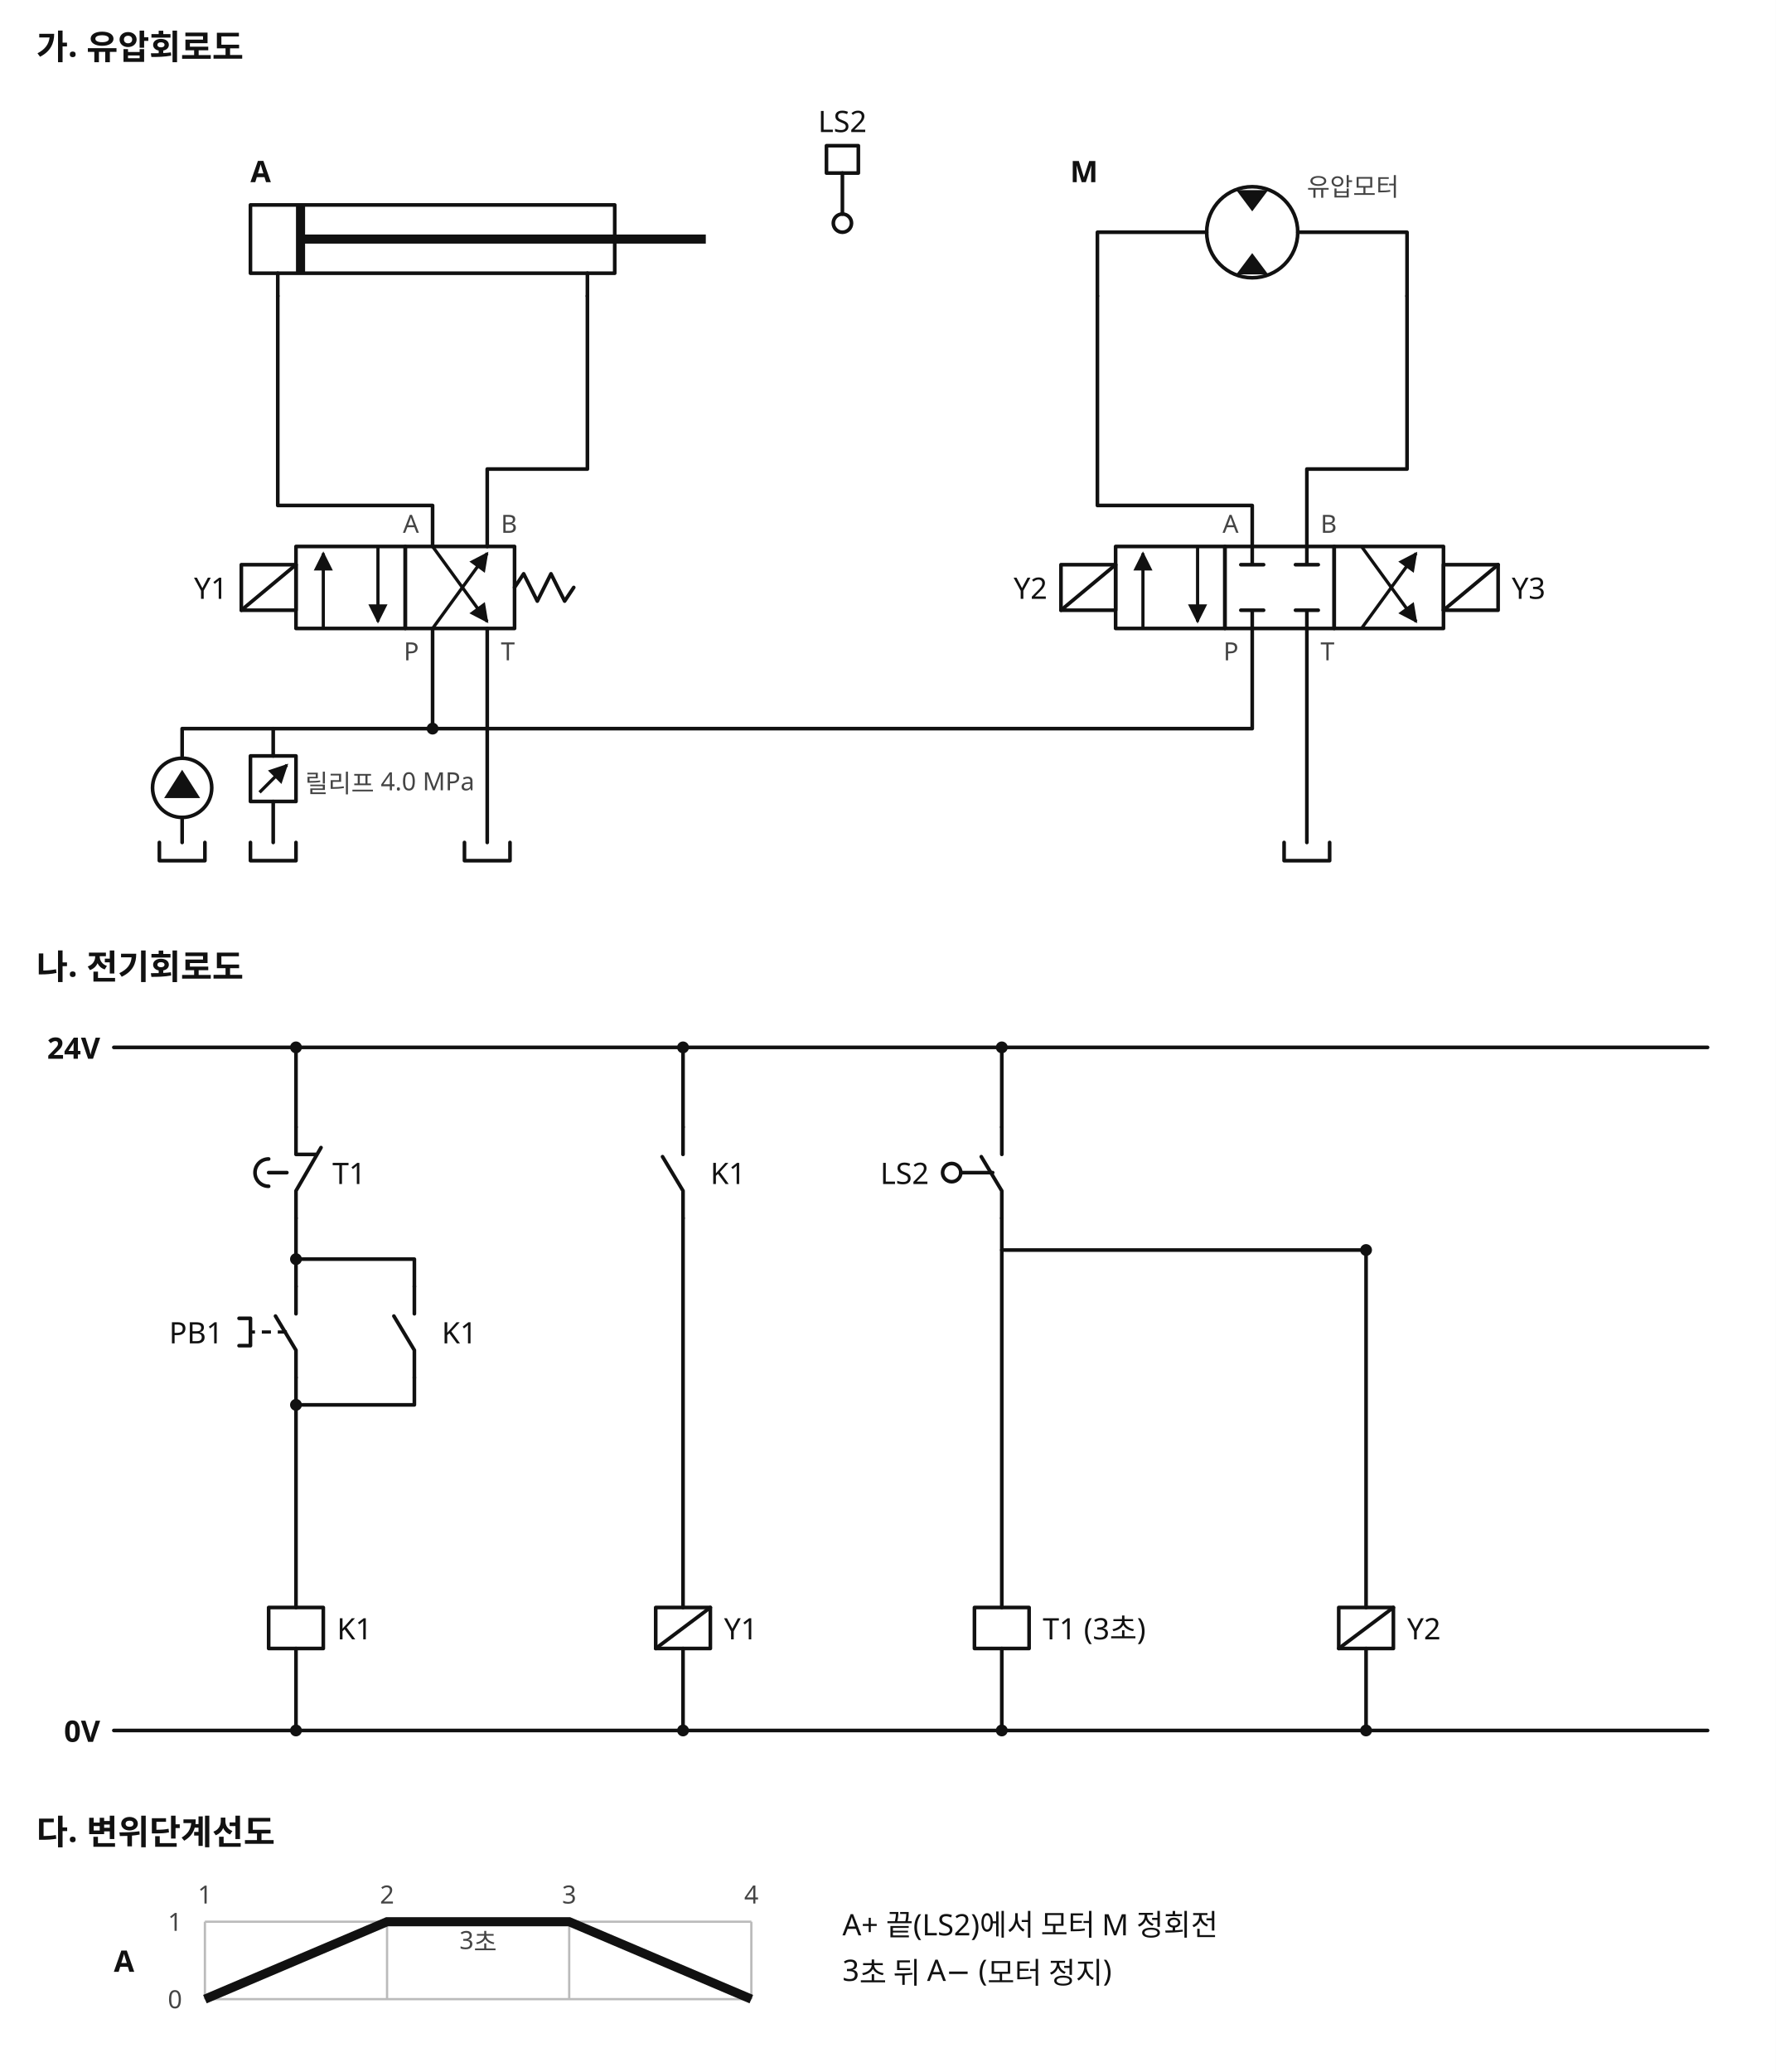
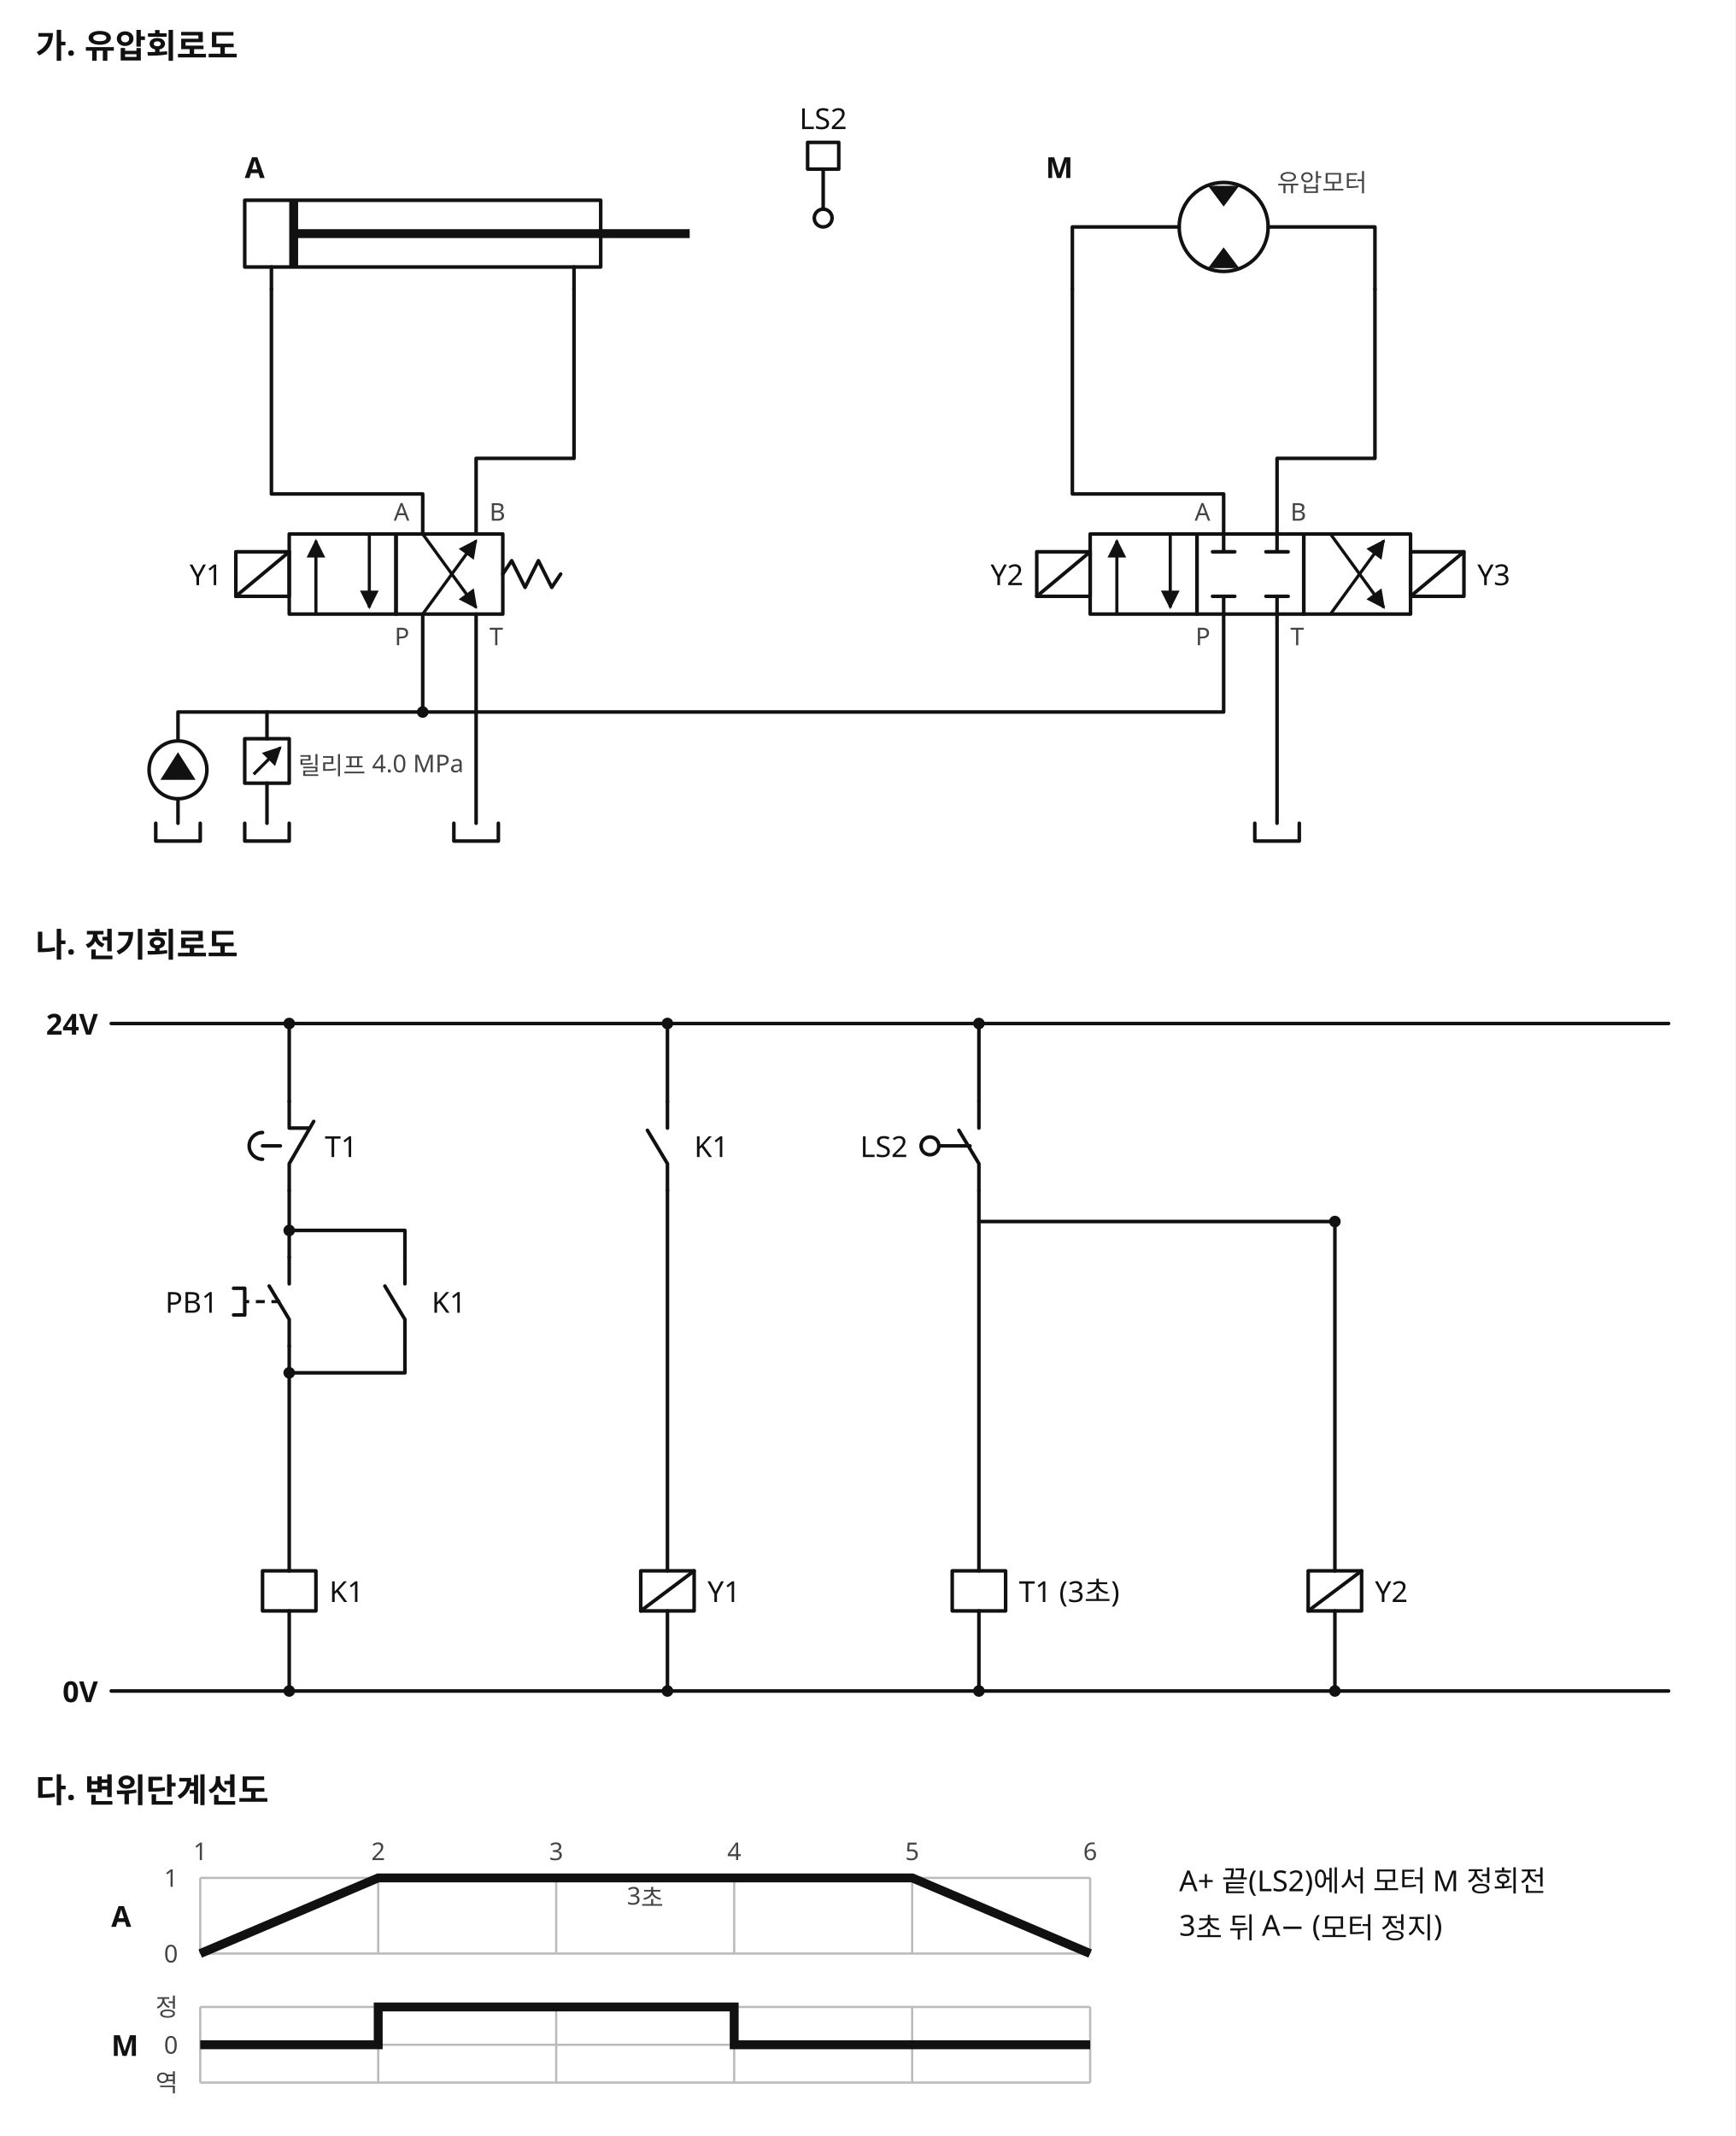
- <svg xmlns="http://www.w3.org/2000/svg" viewBox="0 0 780 910" width="780" height="910">
+ <svg xmlns="http://www.w3.org/2000/svg" viewBox="0 0 780 960" width="780" height="960">
  <defs>
    <marker id="ar" viewBox="0 0 10 10" refX="9" refY="5" markerWidth="6" markerHeight="6" orient="auto">
      <path d="M0,0 L10,5 L0,10 z" fill="#111" />
    </marker>
  </defs>
  <style>
.w{stroke:#111;stroke-width:1.6;fill:none;stroke-linecap:round;stroke-linejoin:round}
.thin{stroke:#bbb;stroke-width:1;fill:none}
.thick{stroke:#111;stroke-width:4;fill:none}
.dash{stroke:#111;stroke-width:1.4;fill:none;stroke-dasharray:4 3}
.arw{stroke:#111;stroke-width:1.4;fill:none;marker-end:url(#ar)}
.fill{fill:#111;stroke:#111}
.dot{fill:#111}
.t{font:13px "Malgun Gothic","Apple SD Gothic Neo",sans-serif;fill:#111}
.s{font:11px "Malgun Gothic","Apple SD Gothic Neo",sans-serif;fill:#444}
.h{font:bold 15px "Malgun Gothic","Apple SD Gothic Neo",sans-serif;fill:#111}
.n{font:bold 13px "Malgun Gothic","Apple SD Gothic Neo",sans-serif;fill:#111}
</style>
  <rect width="100%" height="100%" fill="#fff" />
  <text x="16" y="26" text-anchor="start" class="h">가. 유압회로도</text>
  <text x="110" y="80" text-anchor="start" class="n">A</text>
  <rect x="110" y="90" width="160" height="30" class="w" />
  <line x1="132" y1="90" x2="132" y2="120" class="thick" />
  <line x1="132" y1="105" x2="310" y2="105" class="thick" />
  <path d="M122,120V130M258,120V130" class="w" />
  <rect x="363" y="64" width="14" height="12" class="w" />
  <line x1="370" y1="76" x2="370" y2="94" class="w" />
  <circle cx="370" cy="98" r="4" class="w" />
  <text x="370" y="58" text-anchor="middle" class="t">LS2</text>
  <rect x="130" y="240" width="48" height="36" class="w" />
  <path d="M142,276L142,243" class="arw" />
  <path d="M166,240L166,273" class="arw" />
  <rect x="178" y="240" width="48" height="36" class="w" />
  <path d="M190,276L214,243" class="arw" />
  <path d="M190,240L214,273" class="arw" />
  <rect x="106" y="248" width="24" height="20" class="w" />
  <line x1="106" y1="268" x2="130" y2="248" class="w" />
  <text x="100" y="263" text-anchor="end" class="t">Y1</text>
  <path d="M226,258l4,-6l6,12l6,-12l6,12l4,-6" class="w" />
  <text x="184" y="234" text-anchor="end" class="s">A</text>
  <text x="220" y="234" text-anchor="start" class="s">B</text>
  <text x="184" y="290" text-anchor="end" class="s">P</text>
  <text x="220" y="290" text-anchor="start" class="s">T</text>
  <path d="M190,240V222H122V130" class="w" />
  <path d="M214,240V206H258V130" class="w" />
  <path d="M190,276V320H80V332" class="w" />
  <circle cx="80" cy="346" r="13" class="w" />
  <path d="M73,350L80,339L87,350Z" class="fill" />
  <line x1="80" y1="359" x2="80" y2="370" class="w" />
  <path d="M70,370V378H90V370" class="w" />
  <path d="M120,320V332" class="w" />
  <rect x="110" y="332" width="20" height="20" class="w" />
  <line x1="114" y1="348" x2="126" y2="336" class="arw" />
  <path d="M120,352V370" class="w" />
  <path d="M110,370V378H130V370" class="w" />
  <text x="134" y="348" text-anchor="start" class="s">릴리프 4.0 MPa</text>
  <path d="M214,276V370" class="w" />
  <path d="M204,370V378H224V370" class="w" />
  <text x="470" y="80" text-anchor="start" class="n">M</text>
  <text x="574" y="86" text-anchor="start" class="s">유압모터</text>
  <circle cx="550" cy="102" r="20" class="w" />
  <path d="M544,84L550,92L556,84Z" class="fill" />
  <path d="M544,120L550,112L556,120Z" class="fill" />
  <path d="M482,130V102H530M618,130V102H570" class="w" />
  <rect x="490" y="240" width="48" height="36" class="w" />
  <path d="M502,276L502,243" class="arw" />
  <path d="M526,240L526,273" class="arw" />
  <rect x="538" y="240" width="48" height="36" class="w" />
  <path d="M550,240V248M545,248H555" class="w" />
  <path d="M574,240V248M569,248H579" class="w" />
  <path d="M550,276V268M545,268H555" class="w" />
  <path d="M574,276V268M569,268H579" class="w" />
  <rect x="586" y="240" width="48" height="36" class="w" />
  <path d="M598,276L622,243" class="arw" />
  <path d="M598,240L622,273" class="arw" />
  <rect x="466" y="248" width="24" height="20" class="w" />
  <line x1="466" y1="268" x2="490" y2="248" class="w" />
  <text x="460" y="263" text-anchor="end" class="t">Y2</text>
  <rect x="634" y="248" width="24" height="20" class="w" />
  <line x1="634" y1="268" x2="658" y2="248" class="w" />
  <text x="664" y="263" text-anchor="start" class="t">Y3</text>
  <text x="544" y="234" text-anchor="end" class="s">A</text>
  <text x="580" y="234" text-anchor="start" class="s">B</text>
  <text x="544" y="290" text-anchor="end" class="s">P</text>
  <text x="580" y="290" text-anchor="start" class="s">T</text>
  <path d="M550,240V222H482V130" class="w" />
  <path d="M574,240V206H618V130" class="w" />
  <path d="M550,276V320H190" class="w" />
  <circle cx="190" cy="320" r="2.6" class="dot" />
  <path d="M574,276V370" class="w" />
  <path d="M564,370V378H584V370" class="w" />
  <text x="16" y="430" text-anchor="start" class="h">나. 전기회로도</text>
  <line x1="50" y1="460" x2="750" y2="460" class="w" />
  <line x1="50" y1="760" x2="750" y2="760" class="w" />
  <text x="44" y="465" text-anchor="end" class="n">24V</text>
  <text x="44" y="765" text-anchor="end" class="n">0V</text>
  <circle cx="130" cy="460" r="2.6" class="dot" />
  <line x1="130" y1="460" x2="130" y2="495" class="w" />
  <path d="M130,495V507H139M130,523V535M130,523L141,504" class="w" />
  <line x1="126" y1="515" x2="118" y2="515" class="w" />
  <path d="M118,509A6,6 0 0,0 118,521" class="w" />
  <text x="146" y="520" text-anchor="start" class="t">T1</text>
  <line x1="130" y1="535" x2="130" y2="565" class="w" />
  <path d="M130,565V577M130,593V605M130,593L121,578" class="w" />
  <line x1="126" y1="585" x2="110" y2="585" class="dash" />
  <path d="M110,579V591M110,579H105M110,591H105" class="w" />
  <text x="98" y="590" text-anchor="end" class="t">PB1</text>
  <path d="M130,553H182V565" class="w" />
  <path d="M182,565V577M182,593V605M182,593L173,578" class="w" />
  <text x="194" y="590" text-anchor="start" class="t">K1</text>
  <path d="M182,605V617H130" class="w" />
  <circle cx="130" cy="553" r="2.6" class="dot" />
  <circle cx="130" cy="617" r="2.6" class="dot" />
  <line x1="130" y1="605" x2="130" y2="706" class="w" />
  <rect x="118" y="706" width="24" height="18" class="w" />
  <text x="148" y="720" text-anchor="start" class="t">K1</text>
  <line x1="130" y1="724" x2="130" y2="760" class="w" />
  <circle cx="130" cy="760" r="2.6" class="dot" />
  <circle cx="300" cy="460" r="2.6" class="dot" />
  <line x1="300" y1="460" x2="300" y2="495" class="w" />
  <path d="M300,495V507M300,523V535M300,523L291,508" class="w" />
  <text x="312" y="520" text-anchor="start" class="t">K1</text>
  <line x1="300" y1="535" x2="300" y2="706" class="w" />
  <rect x="288" y="706" width="24" height="18" class="w" />
  <line x1="288" y1="724" x2="312" y2="706" class="w" />
  <text x="318" y="720" text-anchor="start" class="t">Y1</text>
  <line x1="300" y1="724" x2="300" y2="760" class="w" />
  <circle cx="300" cy="760" r="2.6" class="dot" />
  <circle cx="440" cy="460" r="2.6" class="dot" />
  <line x1="440" y1="460" x2="440" y2="495" class="w" />
  <path d="M440,495V507M440,523V535M440,523L431,508" class="w" />
  <line x1="436" y1="515" x2="422" y2="515" class="w" />
  <circle cx="418" cy="515" r="4" class="w" />
  <text x="408" y="520" text-anchor="end" class="t">LS2</text>
  <line x1="440" y1="535" x2="440" y2="706" class="w" />
  <rect x="428" y="706" width="24" height="18" class="w" />
  <text x="458" y="720" text-anchor="start" class="t">T1 (3초)</text>
  <line x1="440" y1="724" x2="440" y2="760" class="w" />
  <circle cx="440" cy="760" r="2.6" class="dot" />
  <line x1="440" y1="549" x2="600" y2="549" class="w" />
  <circle cx="600" cy="549" r="2.6" class="dot" />
  <line x1="600" y1="549" x2="600" y2="706" class="w" />
  <rect x="588" y="706" width="24" height="18" class="w" />
  <line x1="588" y1="724" x2="612" y2="706" class="w" />
  <text x="618" y="720" text-anchor="start" class="t">Y2</text>
  <line x1="600" y1="724" x2="600" y2="760" class="w" />
  <circle cx="600" cy="760" r="2.6" class="dot" />
  <text x="16" y="810" text-anchor="start" class="h">다. 변위단계선도</text>
-   <text x="210" y="856" text-anchor="middle" class="s">3초</text>
+   <text x="290" y="856" text-anchor="middle" class="s">3초</text>
  <text x="90" y="836" text-anchor="middle" class="s">1</text>
  <text x="170" y="836" text-anchor="middle" class="s">2</text>
  <text x="250" y="836" text-anchor="middle" class="s">3</text>
  <text x="330" y="836" text-anchor="middle" class="s">4</text>
+   <text x="410" y="836" text-anchor="middle" class="s">5</text>
+   <text x="490" y="836" text-anchor="middle" class="s">6</text>
  <line x1="90" y1="844" x2="90" y2="878" class="thin" />
  <line x1="170" y1="844" x2="170" y2="878" class="thin" />
  <line x1="250" y1="844" x2="250" y2="878" class="thin" />
  <line x1="330" y1="844" x2="330" y2="878" class="thin" />
-   <line x1="90" y1="844" x2="330" y2="844" class="thin" />
-   <line x1="90" y1="878" x2="330" y2="878" class="thin" />
+   <line x1="410" y1="844" x2="410" y2="878" class="thin" />
+   <line x1="490" y1="844" x2="490" y2="878" class="thin" />
+   <line x1="90" y1="844" x2="490" y2="844" class="thin" />
+   <line x1="90" y1="878" x2="490" y2="878" class="thin" />
  <text x="50" y="866" text-anchor="start" class="n">A</text>
  <text x="80" y="848" text-anchor="end" class="s">1</text>
  <text x="80" y="882" text-anchor="end" class="s">0</text>
-   <path d="M90,878L170,844L250,844L330,878" class="thick" />
-   <text x="370" y="850" text-anchor="start" class="t">A+ 끝(LS2)에서 모터 M 정회전</text>
-   <text x="370" y="870" text-anchor="start" class="t">3초 뒤 A− (모터 정지)</text>
+   <path d="M90,878L170,844L250,844L330,844L410,844L490,878" class="thick" />
+   <line x1="90" y1="902" x2="90" y2="936" class="thin" />
+   <line x1="170" y1="902" x2="170" y2="936" class="thin" />
+   <line x1="250" y1="902" x2="250" y2="936" class="thin" />
+   <line x1="330" y1="902" x2="330" y2="936" class="thin" />
+   <line x1="410" y1="902" x2="410" y2="936" class="thin" />
+   <line x1="490" y1="902" x2="490" y2="936" class="thin" />
+   <line x1="90" y1="902" x2="490" y2="902" class="thin" />
+   <line x1="90" y1="936" x2="490" y2="936" class="thin" />
+   <text x="50" y="924" text-anchor="start" class="n">M</text>
+   <line x1="90" y1="919" x2="490" y2="919" class="thin" />
+   <text x="80" y="906" text-anchor="end" class="s">정</text>
+   <text x="80" y="923" text-anchor="end" class="s">0</text>
+   <text x="80" y="940" text-anchor="end" class="s">역</text>
+   <path d="M90,919L170,919L170,902L250,902L330,902L330,919L410,919L490,919" class="thick" />
+   <text x="530" y="850" text-anchor="start" class="t">A+ 끝(LS2)에서 모터 M 정회전</text>
+   <text x="530" y="870" text-anchor="start" class="t">3초 뒤 A− (모터 정지)</text>
</svg>
